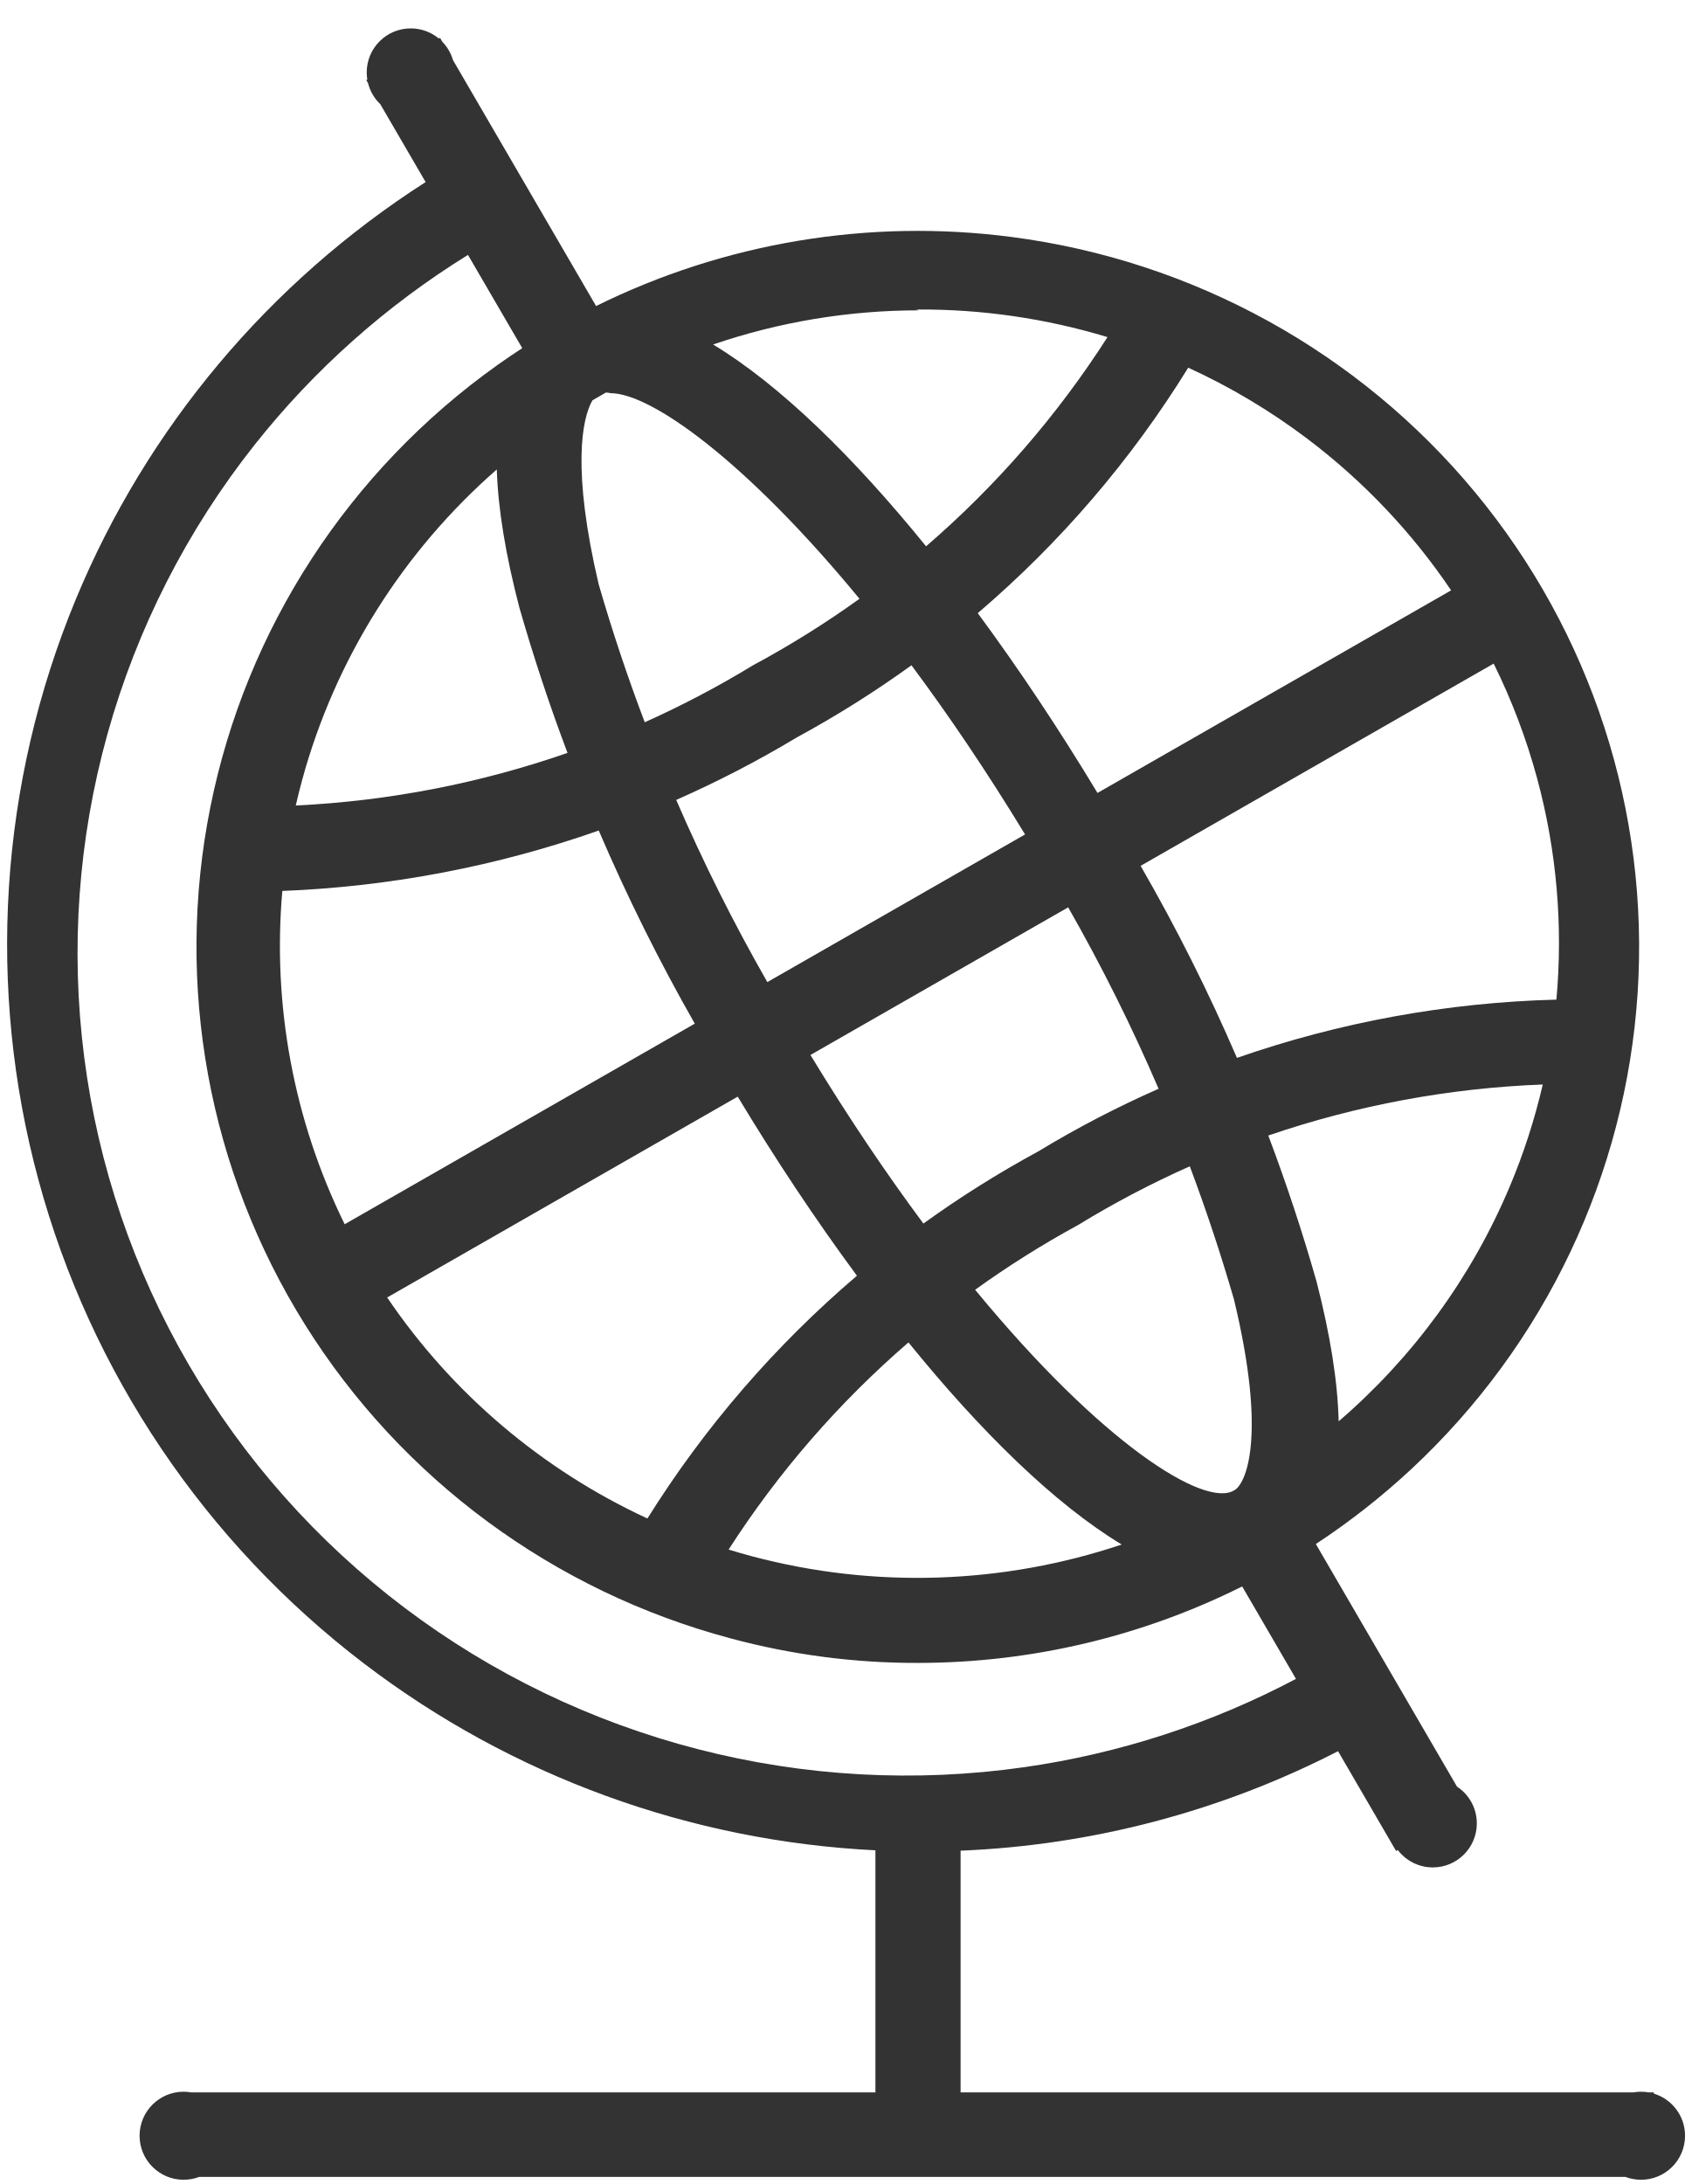
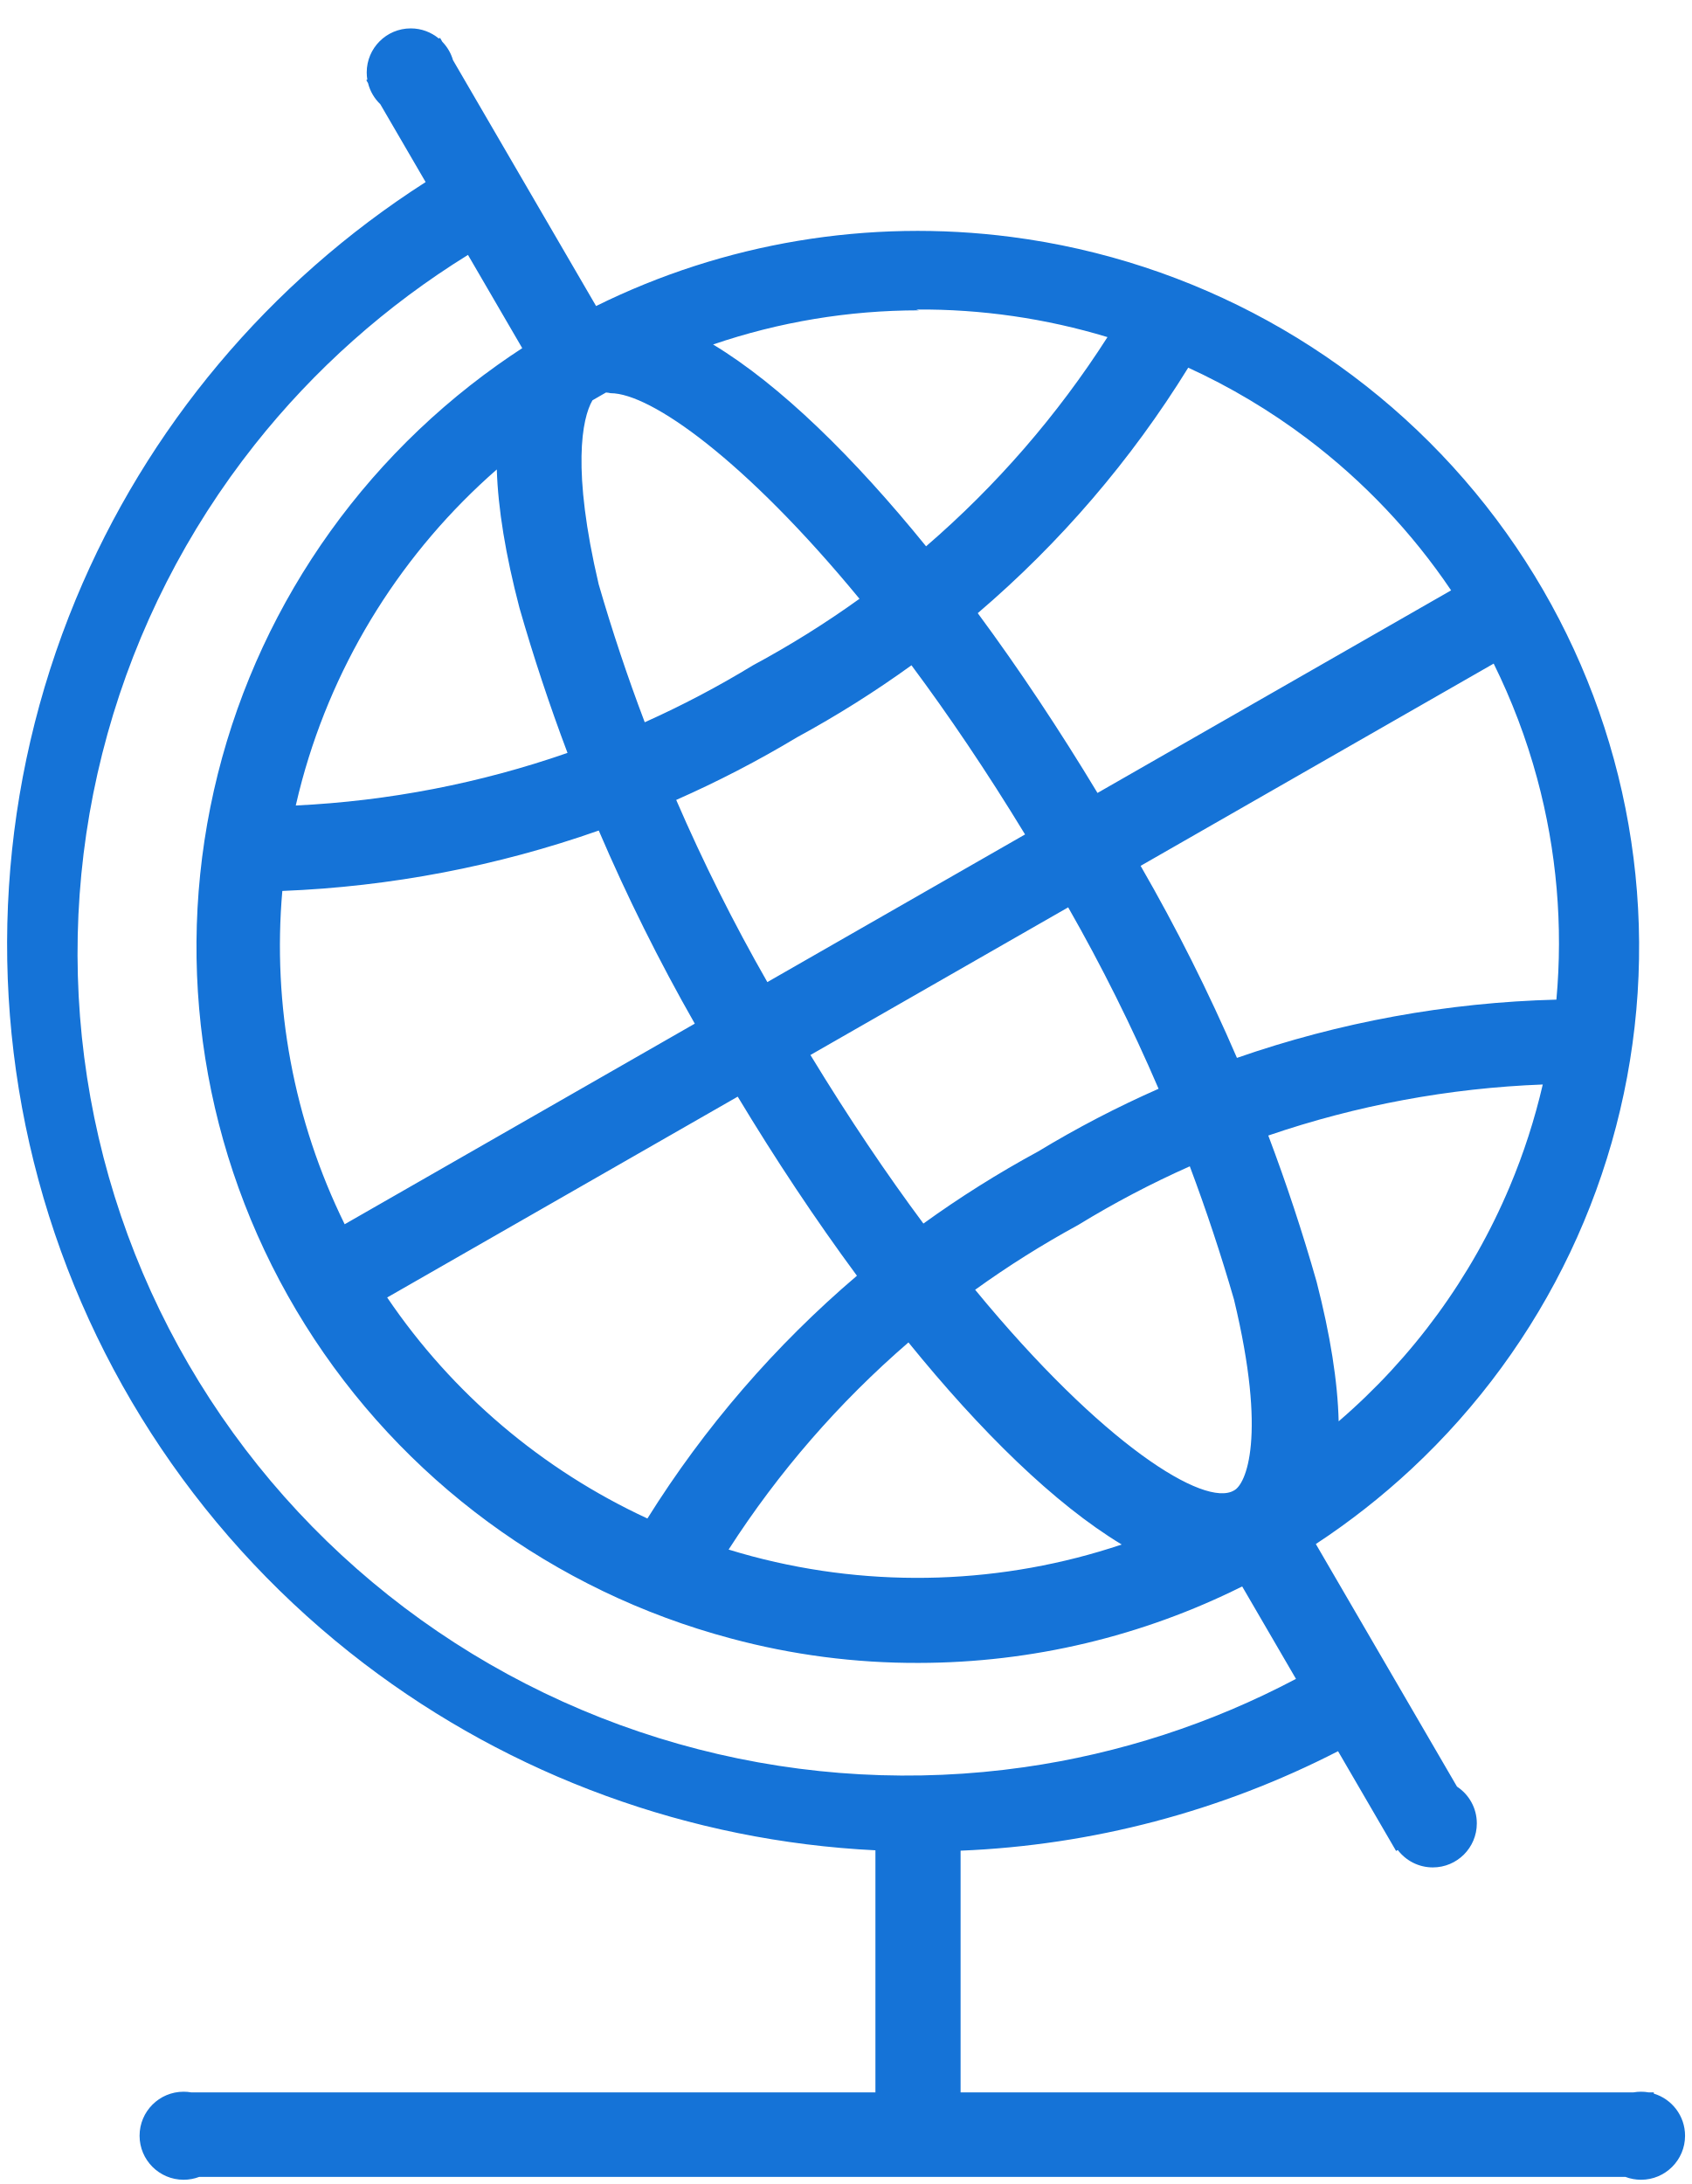
<svg xmlns="http://www.w3.org/2000/svg" width="55" height="71" viewBox="0 0 55 71" fill="none">
-   <path fill-rule="evenodd" clip-rule="evenodd" d="M19.38 9.949L14.728 1.955C14.662 1.727 14.541 1.523 14.38 1.357L14.307 1.231L14.268 1.253C14.02 1.047 13.701 0.923 13.354 0.923C12.564 0.923 11.923 1.564 11.923 2.354C11.923 2.433 11.93 2.511 11.942 2.587L11.909 2.605L11.966 2.703C12.032 2.968 12.173 3.204 12.364 3.387L13.838 5.919C8.749 9.177 4.774 13.908 2.463 19.486C-0.018 25.475 -0.444 32.108 1.251 38.361C2.945 44.614 6.666 50.139 11.84 54.084C16.639 57.744 22.44 59.855 28.462 60.152V68.021H6.214C6.134 68.007 6.053 68 5.969 68C5.179 68 4.538 68.641 4.538 69.431C4.538 70.221 5.179 70.862 5.969 70.862C6.148 70.862 6.319 70.829 6.477 70.769H52.846C53.004 70.829 53.175 70.862 53.354 70.862C54.144 70.862 54.785 70.221 54.785 69.431C54.785 68.785 54.357 68.239 53.769 68.061V68.021H53.598C53.519 68.007 53.437 68 53.354 68C53.271 68 53.189 68.007 53.11 68.021H31.231V60.164C35.51 59.989 39.699 58.885 43.503 56.93L45.39 60.173L45.445 60.142C45.706 60.486 46.12 60.708 46.585 60.708C47.375 60.708 48.015 60.067 48.015 59.277C48.015 58.777 47.759 58.337 47.37 58.081L42.781 50.195C43.879 49.474 44.92 48.658 45.892 47.753C50.231 43.709 52.859 38.179 53.243 32.283C53.626 26.388 51.737 20.568 47.958 16.004C44.179 11.44 38.792 8.472 32.891 7.704C28.235 7.097 23.533 7.895 19.38 9.949ZM15.215 8.287C12.565 9.926 10.219 12.011 8.284 14.453C6.075 17.242 4.447 20.439 3.495 23.858C2.542 27.277 2.285 30.85 2.738 34.369C3.19 37.888 4.344 41.282 6.131 44.354C7.918 47.426 10.303 50.114 13.148 52.263C15.992 54.411 19.238 55.975 22.698 56.866C26.157 57.757 29.761 57.955 33.298 57.45C36.393 57.008 39.382 56.035 42.135 54.579L40.386 51.574C37.152 53.19 33.556 54.055 29.875 54.06C27.808 54.068 25.75 53.8 23.756 53.263C18.007 51.731 13.061 48.086 9.92 43.068C6.779 38.05 5.677 32.034 6.839 26.239C8.001 20.445 11.339 15.306 16.177 11.864C16.441 11.676 16.708 11.494 16.979 11.318L15.215 8.287ZM16.152 15.262C13.112 17.919 10.896 21.423 9.822 25.362C9.748 25.636 9.679 25.91 9.616 26.186C12.637 26.042 15.613 25.463 18.451 24.476C17.867 22.928 17.346 21.355 16.889 19.763C16.437 18.037 16.192 16.537 16.152 15.262ZM22.589 33.278L11.206 39.799C9.547 36.424 8.854 32.676 9.179 28.964C12.701 28.825 16.169 28.159 19.467 27C20.387 29.148 21.429 31.244 22.589 33.278ZM21.985 26.005C22.861 28.03 23.85 30.007 24.948 31.927L33.327 27.127C32.072 25.065 30.83 23.234 29.634 21.628C28.45 22.483 27.209 23.265 25.915 23.968C24.646 24.731 23.333 25.41 21.985 26.005ZM34.729 29.497L26.349 34.297C27.601 36.357 28.835 38.181 30.022 39.777C31.209 38.92 32.454 38.137 33.751 37.434C35.015 36.668 36.324 35.987 37.668 35.395C36.801 33.377 35.82 31.408 34.729 29.497ZM27.861 41.473C26.509 39.642 25.199 37.668 23.985 35.651L12.588 42.18C14.704 45.306 17.635 47.785 21.049 49.365C22.906 46.394 25.206 43.735 27.861 41.473ZM40.216 34.391C39.295 32.254 38.25 30.169 37.084 28.148L48.563 21.573C49.151 22.762 49.626 24.012 49.976 25.306C50.614 27.663 50.82 30.098 50.602 32.497C47.05 32.589 43.546 33.232 40.216 34.391ZM42.505 14.264C44.339 15.649 45.914 17.317 47.179 19.192L35.682 25.778C34.463 23.755 33.147 21.772 31.789 19.933C34.465 17.649 36.776 14.96 38.632 11.953C39.996 12.577 41.296 13.351 42.505 14.264ZM23.689 50.375C25.308 47.857 27.279 45.59 29.536 43.641C31.882 46.534 34.283 48.891 36.469 50.211C32.619 51.502 28.44 51.653 24.456 50.595C24.198 50.526 23.943 50.453 23.689 50.375ZM31.704 41.929C35.859 46.979 39.171 49.019 40.119 48.454C40.507 48.261 41.199 46.722 40.119 42.243C39.696 40.782 39.217 39.338 38.683 37.916C37.436 38.47 36.223 39.107 35.052 39.824C33.889 40.457 32.77 41.161 31.704 41.929ZM41.235 36.915C41.824 38.475 42.348 40.06 42.805 41.666C43.253 43.406 43.492 44.921 43.523 46.206C45.932 44.135 47.842 41.529 49.084 38.577C49.539 37.497 49.897 36.385 50.159 35.256C47.109 35.372 44.102 35.934 41.235 36.915ZM24.475 21.632C23.341 22.323 22.167 22.94 20.962 23.48C20.403 22.006 19.903 20.509 19.464 18.993C18.59 15.275 18.919 13.602 19.262 13.014C19.347 12.964 19.433 12.914 19.519 12.865C19.58 12.829 19.642 12.794 19.703 12.76C19.753 12.763 19.802 12.77 19.851 12.782C21.152 12.782 24.224 14.949 27.944 19.466C26.84 20.26 25.682 20.983 24.475 21.632ZM23.184 11.199C25.368 12.518 27.767 14.873 30.109 17.76C32.389 15.794 34.378 13.505 36.007 10.959C34.006 10.353 31.912 10.046 29.791 10.062L29.875 10.089C27.589 10.089 25.328 10.467 23.184 11.199Z" fill="#333333" />
+   <path fill-rule="evenodd" clip-rule="evenodd" d="M19.38 9.949L14.728 1.955C14.662 1.727 14.541 1.523 14.38 1.357L14.307 1.231L14.268 1.253C14.02 1.047 13.701 0.923 13.354 0.923C12.564 0.923 11.923 1.564 11.923 2.354C11.923 2.433 11.93 2.511 11.942 2.587L11.909 2.605L11.966 2.703C12.032 2.968 12.173 3.204 12.364 3.387L13.838 5.919C8.749 9.177 4.774 13.908 2.463 19.486C-0.018 25.475 -0.444 32.108 1.251 38.361C2.945 44.614 6.666 50.139 11.84 54.084C16.639 57.744 22.44 59.855 28.462 60.152V68.021H6.214C6.134 68.007 6.053 68 5.969 68C5.179 68 4.538 68.641 4.538 69.431C4.538 70.221 5.179 70.862 5.969 70.862C6.148 70.862 6.319 70.829 6.477 70.769H52.846C53.004 70.829 53.175 70.862 53.354 70.862C54.144 70.862 54.785 70.221 54.785 69.431C54.785 68.785 54.357 68.239 53.769 68.061V68.021H53.598C53.519 68.007 53.437 68 53.354 68C53.271 68 53.189 68.007 53.11 68.021H31.231V60.164C35.51 59.989 39.699 58.885 43.503 56.93L45.39 60.173L45.445 60.142C45.706 60.486 46.12 60.708 46.585 60.708C47.375 60.708 48.015 60.067 48.015 59.277C48.015 58.777 47.759 58.337 47.37 58.081L42.781 50.195C43.879 49.474 44.92 48.658 45.892 47.753C50.231 43.709 52.859 38.179 53.243 32.283C53.626 26.388 51.737 20.568 47.958 16.004C44.179 11.44 38.792 8.472 32.891 7.704C28.235 7.097 23.533 7.895 19.38 9.949ZM15.215 8.287C12.565 9.926 10.219 12.011 8.284 14.453C6.075 17.242 4.447 20.439 3.495 23.858C2.542 27.277 2.285 30.85 2.738 34.369C3.19 37.888 4.344 41.282 6.131 44.354C7.918 47.426 10.303 50.114 13.148 52.263C15.992 54.411 19.238 55.975 22.698 56.866C26.157 57.757 29.761 57.955 33.298 57.45C36.393 57.008 39.382 56.035 42.135 54.579L40.386 51.574C37.152 53.19 33.556 54.055 29.875 54.06C27.808 54.068 25.75 53.8 23.756 53.263C18.007 51.731 13.061 48.086 9.92 43.068C6.779 38.05 5.677 32.034 6.839 26.239C8.001 20.445 11.339 15.306 16.177 11.864C16.441 11.676 16.708 11.494 16.979 11.318L15.215 8.287ZM16.152 15.262C13.112 17.919 10.896 21.423 9.822 25.362C9.748 25.636 9.679 25.91 9.616 26.186C12.637 26.042 15.613 25.463 18.451 24.476C17.867 22.928 17.346 21.355 16.889 19.763C16.437 18.037 16.192 16.537 16.152 15.262ZM22.589 33.278L11.206 39.799C9.547 36.424 8.854 32.676 9.179 28.964C12.701 28.825 16.169 28.159 19.467 27C20.387 29.148 21.429 31.244 22.589 33.278ZM21.985 26.005C22.861 28.03 23.85 30.007 24.948 31.927L33.327 27.127C32.072 25.065 30.83 23.234 29.634 21.628C28.45 22.483 27.209 23.265 25.915 23.968C24.646 24.731 23.333 25.41 21.985 26.005ZM34.729 29.497L26.349 34.297C27.601 36.357 28.835 38.181 30.022 39.777C31.209 38.92 32.454 38.137 33.751 37.434C35.015 36.668 36.324 35.987 37.668 35.395C36.801 33.377 35.82 31.408 34.729 29.497ZM27.861 41.473C26.509 39.642 25.199 37.668 23.985 35.651L12.588 42.18C14.704 45.306 17.635 47.785 21.049 49.365C22.906 46.394 25.206 43.735 27.861 41.473ZM40.216 34.391C39.295 32.254 38.25 30.169 37.084 28.148L48.563 21.573C49.151 22.762 49.626 24.012 49.976 25.306C50.614 27.663 50.82 30.098 50.602 32.497C47.05 32.589 43.546 33.232 40.216 34.391ZM42.505 14.264C44.339 15.649 45.914 17.317 47.179 19.192L35.682 25.778C34.463 23.755 33.147 21.772 31.789 19.933C34.465 17.649 36.776 14.96 38.632 11.953C39.996 12.577 41.296 13.351 42.505 14.264ZM23.689 50.375C25.308 47.857 27.279 45.59 29.536 43.641C31.882 46.534 34.283 48.891 36.469 50.211C32.619 51.502 28.44 51.653 24.456 50.595C24.198 50.526 23.943 50.453 23.689 50.375ZM31.704 41.929C35.859 46.979 39.171 49.019 40.119 48.454C40.507 48.261 41.199 46.722 40.119 42.243C39.696 40.782 39.217 39.338 38.683 37.916C37.436 38.47 36.223 39.107 35.052 39.824C33.889 40.457 32.77 41.161 31.704 41.929ZM41.235 36.915C41.824 38.475 42.348 40.06 42.805 41.666C43.253 43.406 43.492 44.921 43.523 46.206C45.932 44.135 47.842 41.529 49.084 38.577C49.539 37.497 49.897 36.385 50.159 35.256C47.109 35.372 44.102 35.934 41.235 36.915ZM24.475 21.632C23.341 22.323 22.167 22.94 20.962 23.48C20.403 22.006 19.903 20.509 19.464 18.993C18.59 15.275 18.919 13.602 19.262 13.014C19.347 12.964 19.433 12.914 19.519 12.865C19.58 12.829 19.642 12.794 19.703 12.76C19.753 12.763 19.802 12.77 19.851 12.782C21.152 12.782 24.224 14.949 27.944 19.466C26.84 20.26 25.682 20.983 24.475 21.632ZM23.184 11.199C25.368 12.518 27.767 14.873 30.109 17.76C32.389 15.794 34.378 13.505 36.007 10.959C34.006 10.353 31.912 10.046 29.791 10.062L29.875 10.089C27.589 10.089 25.328 10.467 23.184 11.199Z" fill="#1573D7" />
</svg>
